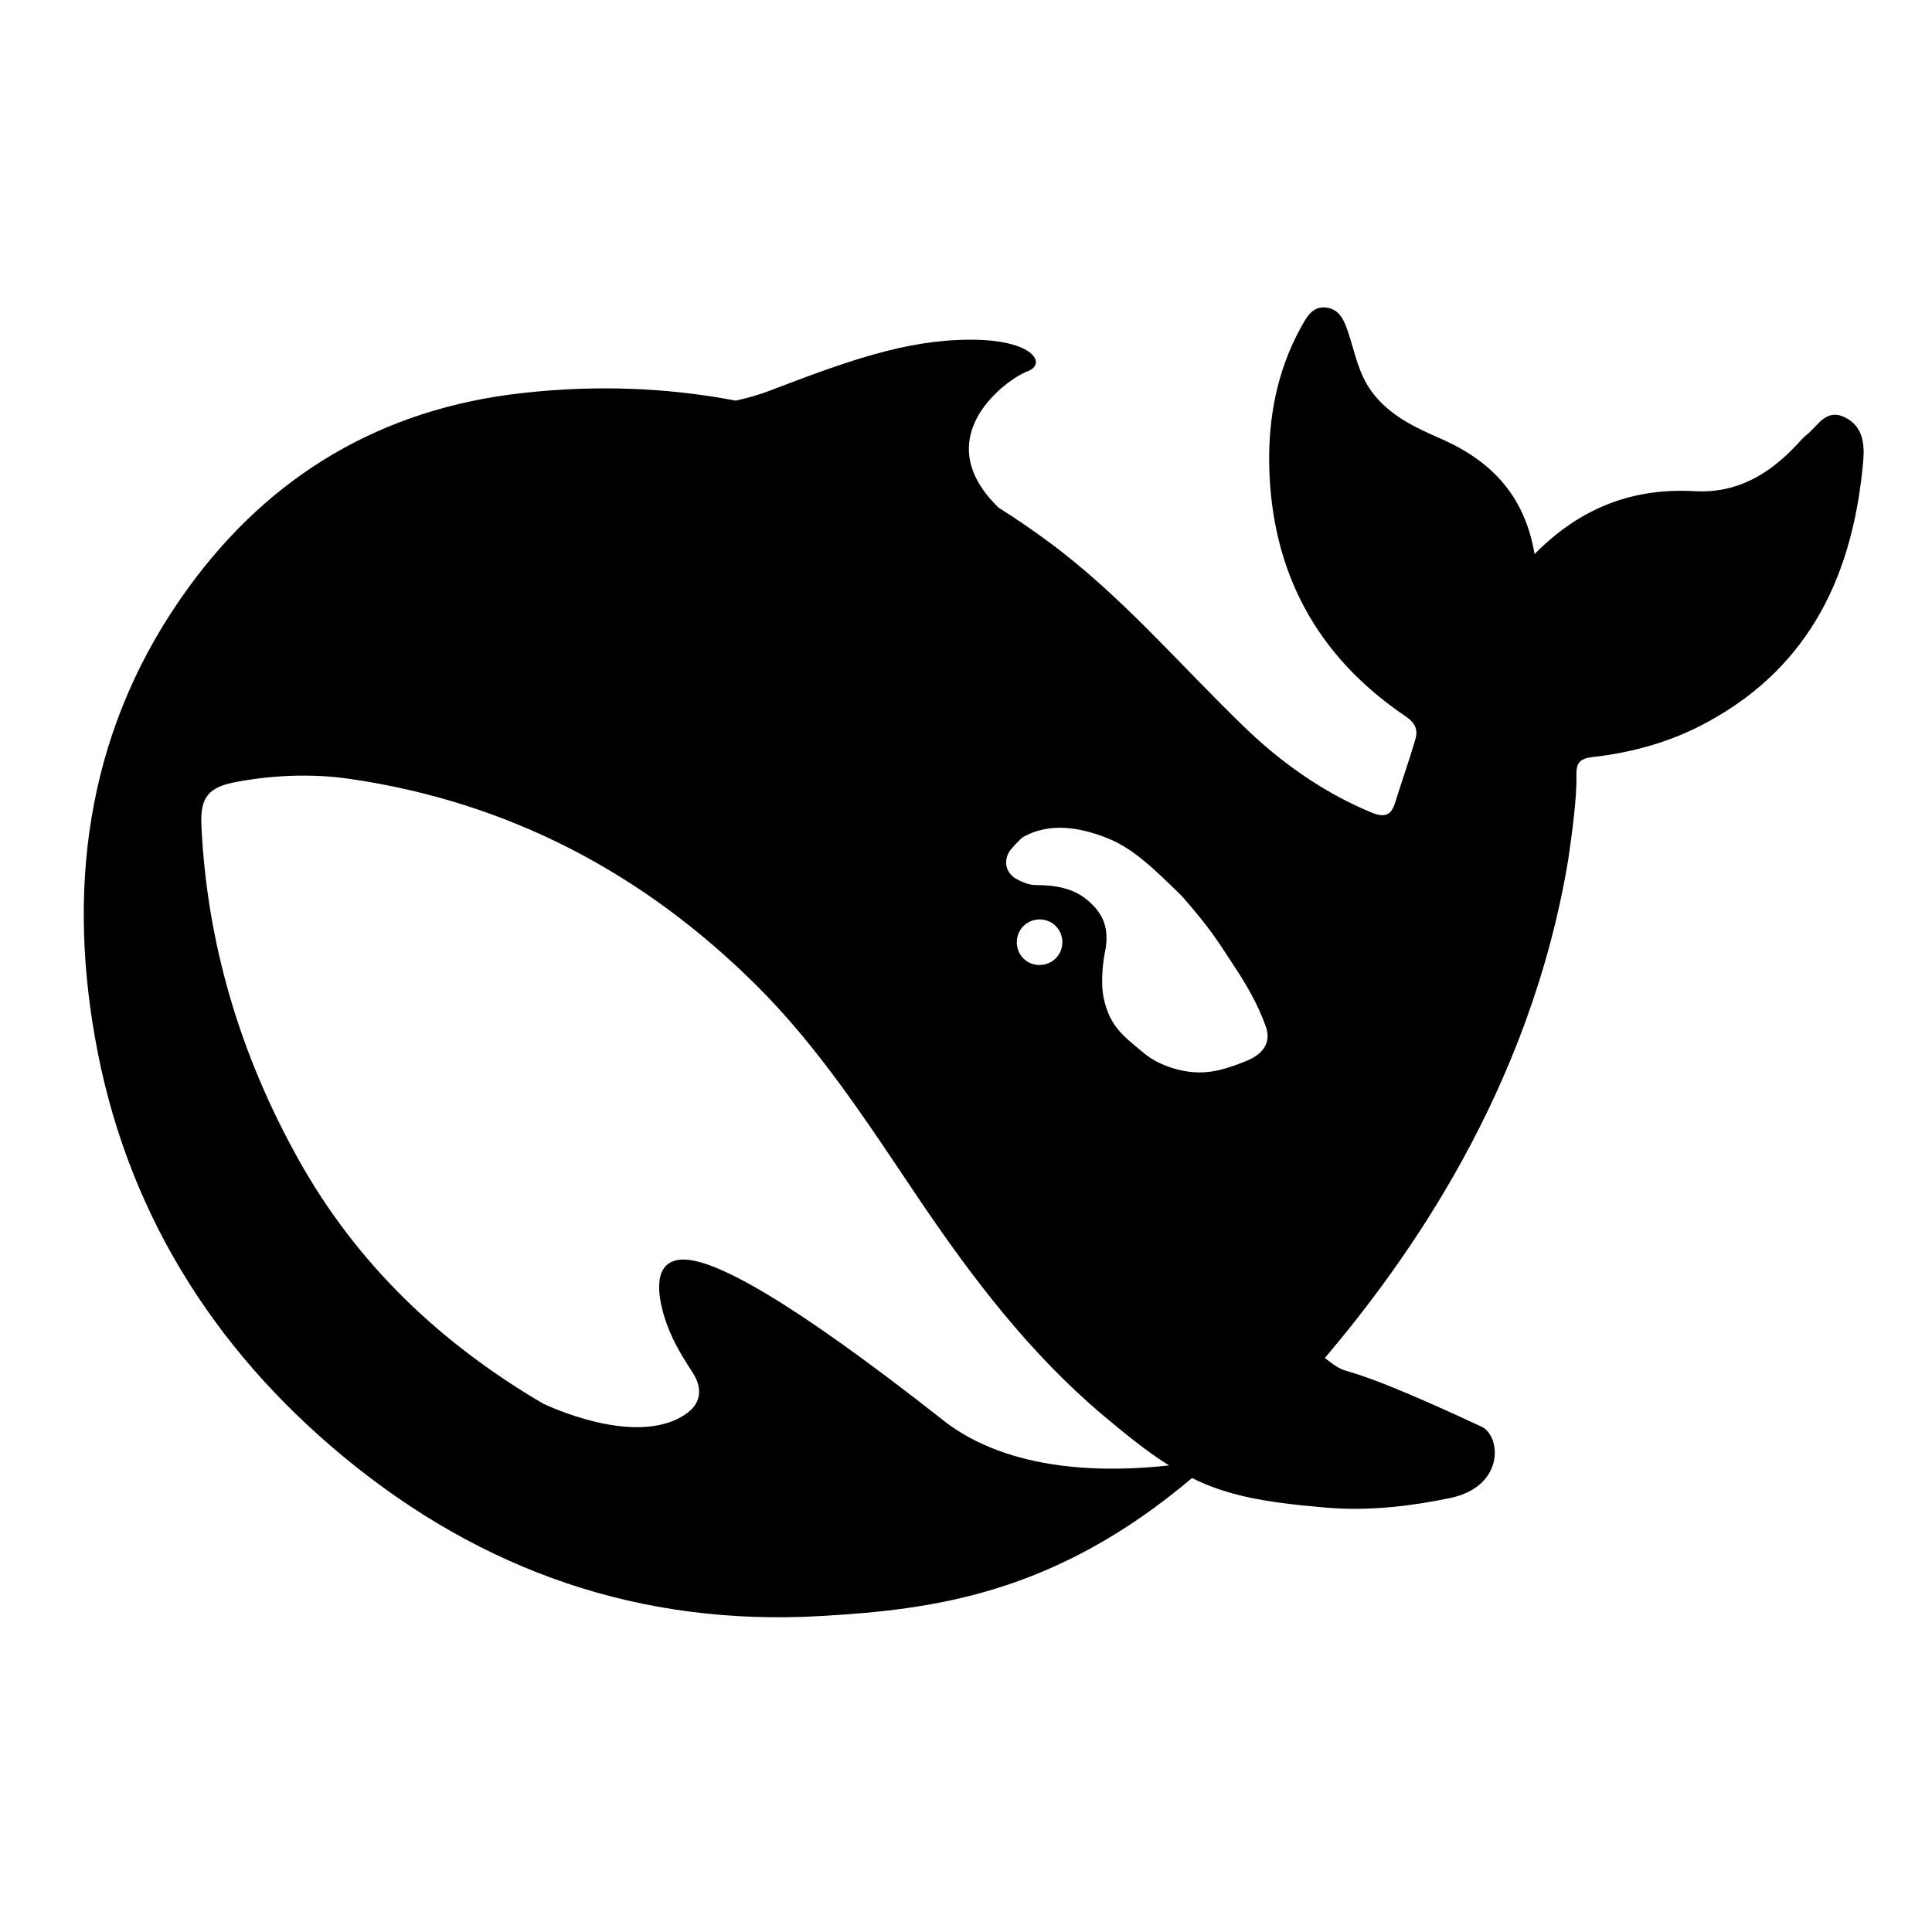
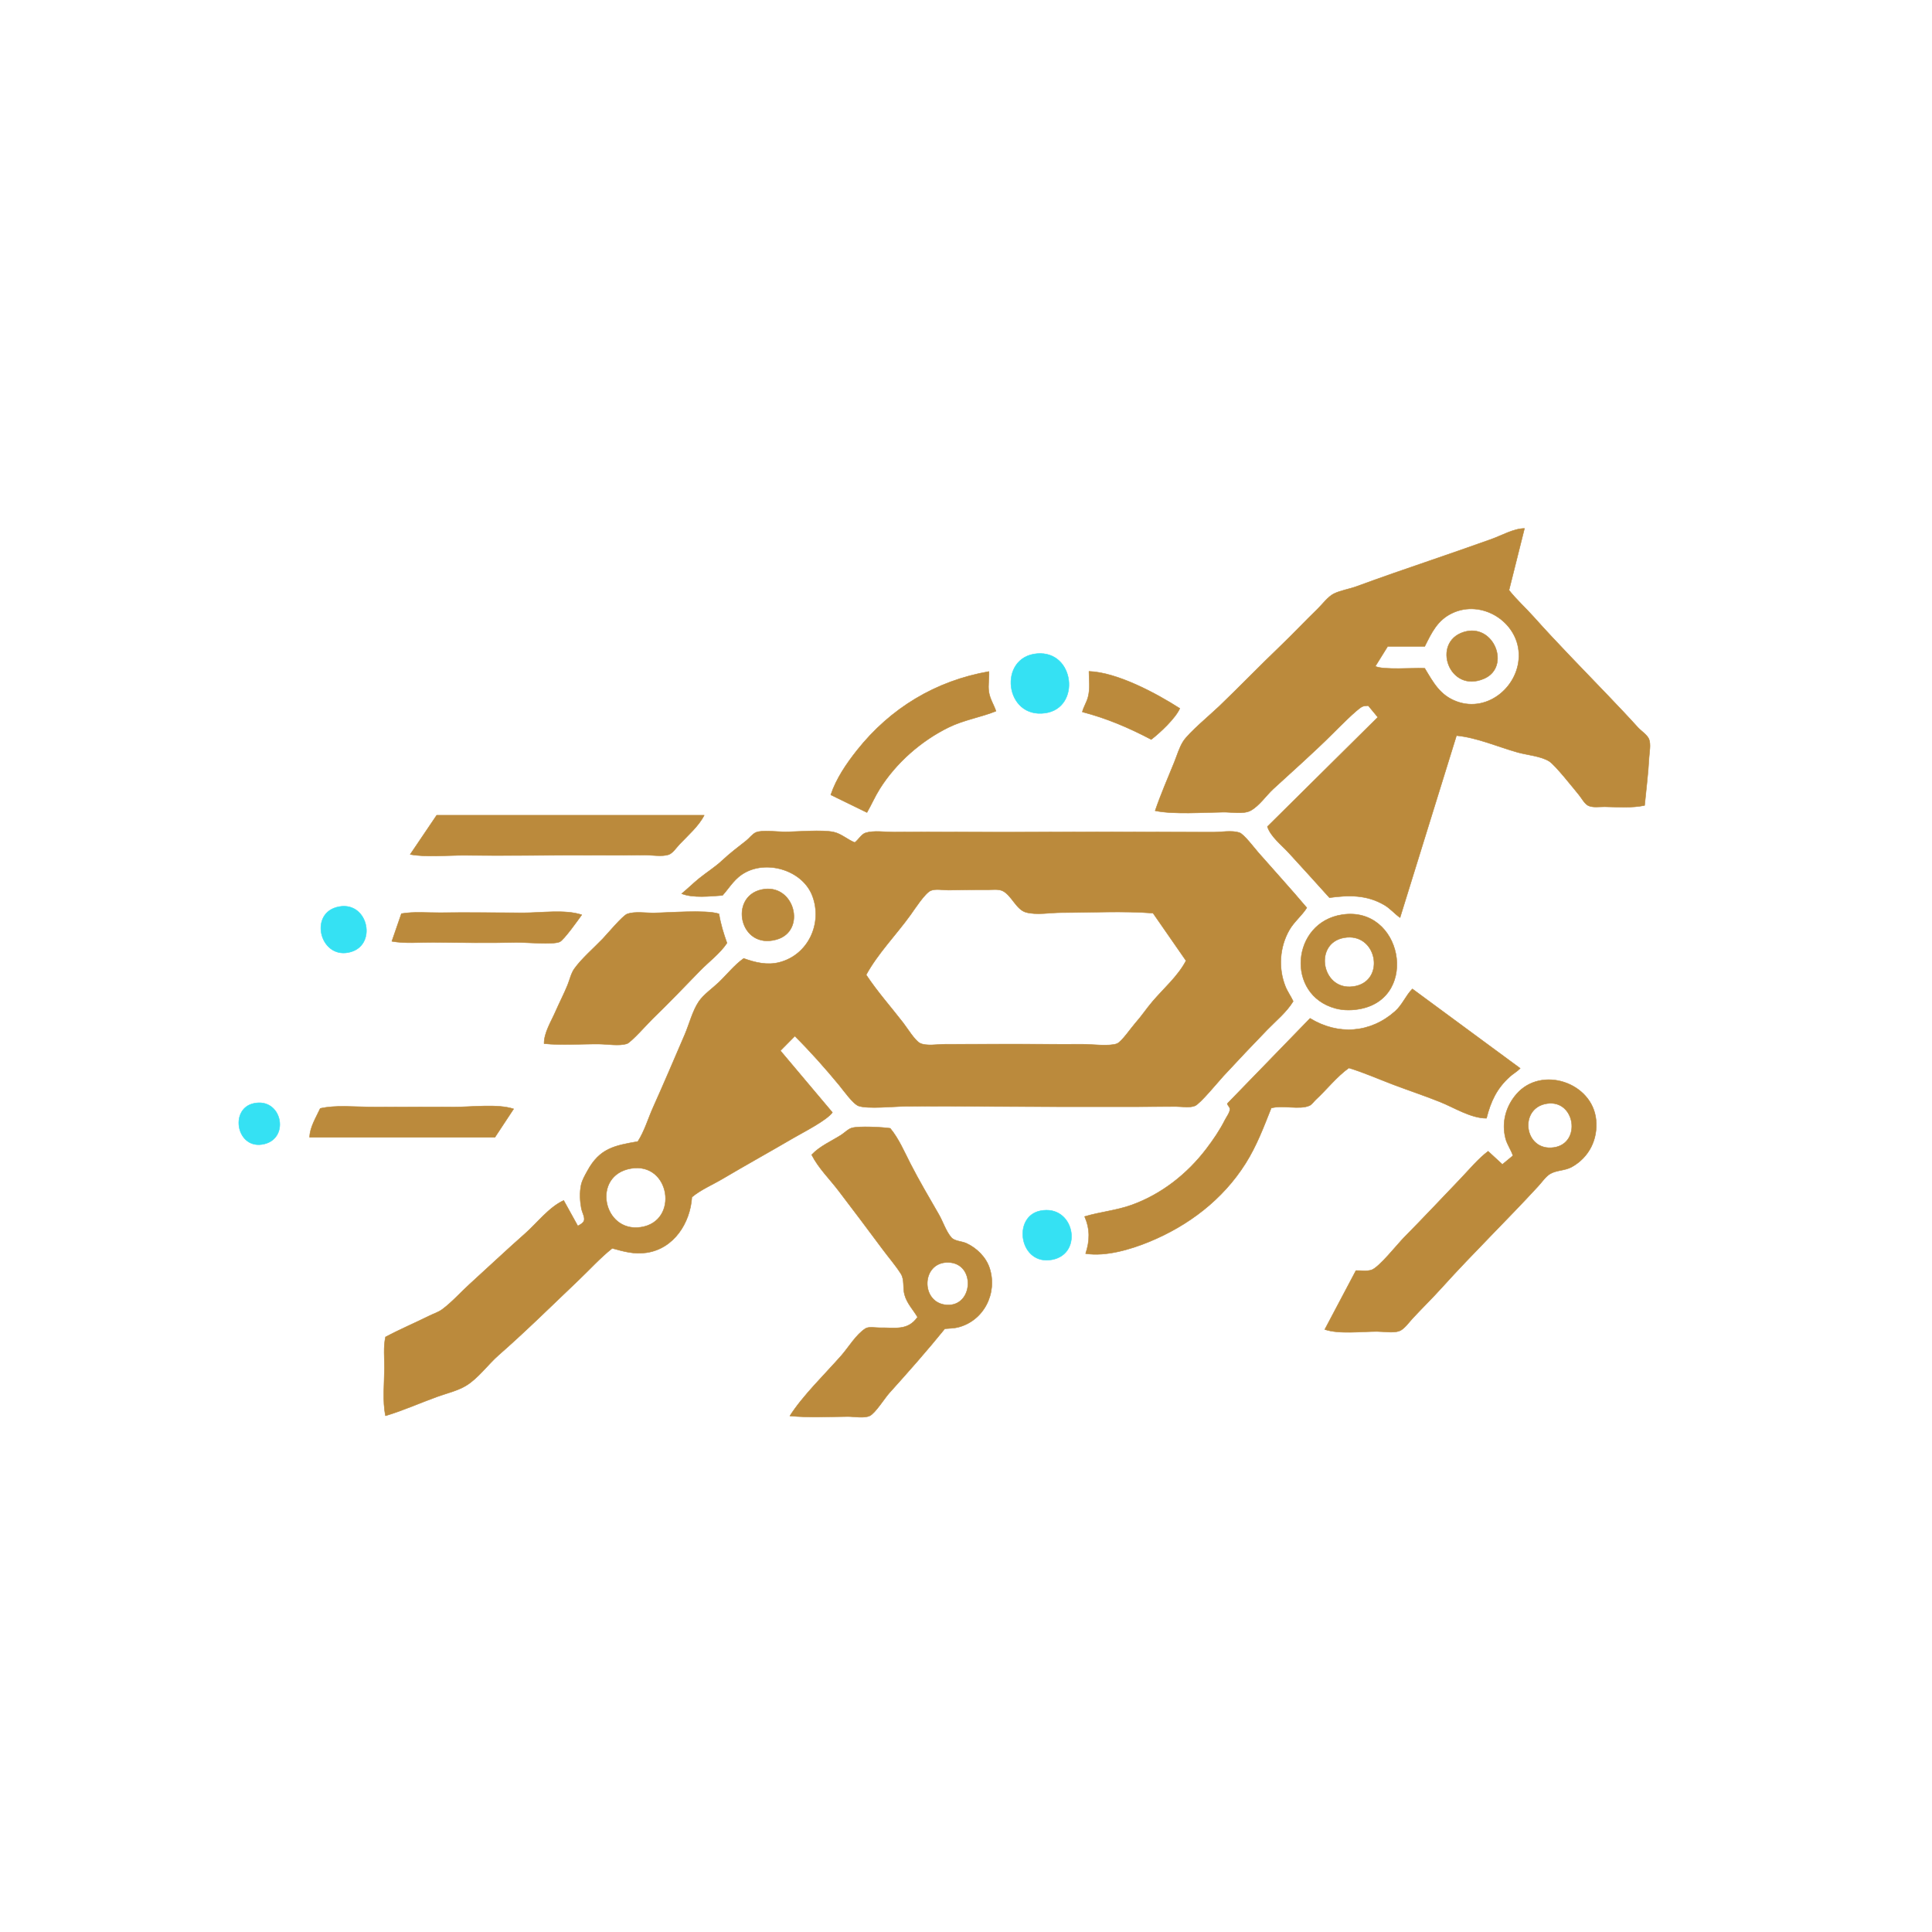
- <svg xmlns="http://www.w3.org/2000/svg" width="24" height="24" viewBox="-1.09 0.72 28.91 21.77" preserveAspectRatio="xMidYMid meet">
-   <path d="M26.517 3.395C26.235 3.257 26.114 3.52 25.949 3.653C25.892 3.697 25.845 3.753 25.797 3.805C25.385 4.245 24.903 4.534 24.274 4.5C23.354 4.448 22.568 4.737 21.873 5.441C21.726 4.573 21.235 4.055 20.489 3.723C20.099 3.551 19.703 3.377 19.43 3.002C19.239 2.735 19.186 2.437 19.091 2.143C19.03 1.966 18.97 1.785 18.766 1.754C18.544 1.72 18.457 1.905 18.37 2.061C18.023 2.695 17.889 3.395 17.902 4.103C17.932 5.697 18.605 6.966 19.942 7.868C20.094 7.972 20.133 8.075 20.085 8.227C19.994 8.538 19.886 8.84 19.79 9.151C19.729 9.349 19.638 9.393 19.426 9.306C18.692 8.999 18.058 8.546 17.498 7.998C16.548 7.078 15.688 6.063 14.616 5.269C14.364 5.083 14.113 4.91 13.852 4.746C12.758 3.684 13.995 2.812 14.282 2.708C14.581 2.6 14.386 2.229 13.418 2.233C12.45 2.237 11.565 2.562 10.436 2.993C10.271 3.058 10.097 3.105 9.92 3.145C8.895 2.95 7.832 2.907 6.721 3.032C4.629 3.265 2.958 4.254 1.73 5.943C0.254 7.972 -0.093 10.278 0.332 12.682C0.778 15.217 2.072 17.315 4.06 18.956C6.122 20.657 8.496 21.491 11.205 21.331C12.85 21.236 14.681 21.015 16.747 19.267C17.268 19.526 17.815 19.63 18.722 19.707C19.421 19.772 20.093 19.673 20.614 19.565C21.43 19.392 21.374 18.637 21.079 18.498C18.687 17.384 19.212 17.837 18.735 17.471C19.95 16.033 21.806 13.478 22.379 9.998C22.435 9.614 22.507 9.073 22.499 8.762C22.494 8.572 22.538 8.499 22.755 8.477C23.354 8.408 23.935 8.244 24.469 7.95C26.019 7.104 26.644 5.713 26.791 4.047C26.813 3.792 26.787 3.529 26.517 3.395ZM13.014 18.395C10.696 16.572 9.572 15.973 9.108 15.998C8.674 16.024 8.752 16.521 8.848 16.845C8.948 17.165 9.078 17.385 9.26 17.666C9.386 17.851 9.473 18.127 9.134 18.335C8.388 18.797 7.09 18.18 7.029 18.149C5.518 17.259 4.256 16.085 3.365 14.479C2.506 12.934 2.007 11.275 1.924 9.505C1.903 9.078 2.029 8.927 2.454 8.849C3.014 8.746 3.591 8.724 4.151 8.806C6.517 9.152 8.53 10.209 10.219 11.885C11.182 12.839 11.911 13.979 12.662 15.093C13.461 16.276 14.32 17.403 15.414 18.327C15.801 18.651 16.109 18.897 16.404 19.078C15.514 19.178 14.03 19.199 13.014 18.396V18.395ZM14.125 11.249C14.125 11.059 14.277 10.908 14.468 10.908C14.511 10.908 14.55 10.916 14.585 10.929C14.633 10.946 14.677 10.972 14.711 11.011C14.772 11.072 14.807 11.158 14.807 11.249C14.807 11.439 14.655 11.59 14.464 11.59C14.273 11.59 14.125 11.439 14.125 11.249ZM17.576 13.019C17.355 13.11 17.133 13.187 16.92 13.196C16.59 13.213 16.23 13.079 16.035 12.915C15.731 12.661 15.514 12.518 15.423 12.073C15.384 11.884 15.406 11.59 15.44 11.421C15.518 11.059 15.432 10.826 15.176 10.614C14.968 10.441 14.703 10.394 14.412 10.394C14.303 10.394 14.203 10.346 14.129 10.308C14.008 10.247 13.908 10.096 14.003 9.91C14.034 9.85 14.181 9.703 14.216 9.677C14.611 9.453 15.066 9.526 15.488 9.695C15.878 9.854 16.174 10.148 16.599 10.562C17.033 11.063 17.111 11.201 17.358 11.577C17.554 11.871 17.732 12.173 17.854 12.518C17.927 12.734 17.832 12.911 17.576 13.019Z" fill="currentColor" />
+ <svg xmlns="http://www.w3.org/2000/svg" viewBox="0 0 1024 1024" width="1024" height="1024">
+   <path d="M808.01 280.08C805.28 290.99 802.54 301.9 799.81 312.81C803.71 317.77 808.51 322.07 812.72 326.78C825.63 341.23 839.32 355.07 852.7 369.09C857.88 374.52 863.06 379.94 868.08 385.51C869.69 387.3 873.06 389.5 873.97 391.7C875.1 394.46 874.18 398.74 874.02 401.66C873.59 410.09 872.47 418.52 871.67 426.9C864.86 428.34 857.48 427.71 850.53 427.6C847.86 427.55 844.04 428.23 841.63 426.9C839.77 425.87 838.25 422.99 836.92 421.36C834.02 417.85 824.2 405.4 821.1 403.49C816.61 400.72 809.48 400.2 804.4 398.78C793.88 395.82 782.83 390.92 771.97 389.88C762 422.03 752.02 454.19 742.05 486.35C739.15 484.33 736.9 481.52 733.73 479.67C724.41 474.22 714.99 474.38 704.64 475.79C697.46 467.79 690.2 459.81 682.93 451.88C679.18 447.8 673.48 443.43 671.74 438.12C691.25 418.8 710.76 399.47 730.27 380.14C728.58 378.1 726.9 376.06 725.22 374.02C723.99 374.13 723.12 374 721.96 374.56C719.14 375.92 709.11 386.1 706.34 388.85C696.21 398.97 685.4 408.45 674.87 418.15C671.03 421.69 667.55 427.02 662.93 429.6C659.28 431.65 652.66 430.41 648.53 430.46C638.03 430.56 622.14 431.79 612.26 429.71C615.22 421 618.93 412.55 622.38 404.03C623.85 400.41 625.03 396.2 627.15 392.9C630.11 388.3 641.57 378.77 646.09 374.44C657.08 363.91 667.63 352.94 678.62 342.42C685.31 336.02 691.64 329.25 698.29 322.81C700.79 320.4 703.86 316.21 706.96 314.68C710.59 312.9 715.15 312.23 718.99 310.82C732.09 306.02 745.28 301.44 758.49 296.94C769.14 293.3 779.8 289.57 790.4 285.8C795.84 283.87 802.27 280.11 808.01 280.08ZM755.14 354.21C759.7 361.77 763.24 368.61 772.23 371.86C788.9 377.89 805.67 363.27 805.03 346.48C804.38 329.35 785.31 317.53 769.66 324.99C761.82 328.73 758.8 335.3 755.14 342.61C748.6 342.61 742.05 342.61 735.5 342.61C733.32 346.12 731.14 349.63 728.96 353.13C732.77 355.24 749.71 353.89 755.14 354.21ZM775.84 335C791.85 330.04 800.88 353.45 786.64 359.67C767.99 367.81 758.56 340.36 775.84 335ZM625.33 375.47C623.03 380.71 614.83 388.4 610.19 391.95C598.16 385.66 586.85 380.81 573.66 377.34C574.31 374.71 575.91 372.31 576.65 369.6C577.92 364.91 577.17 360.53 577.18 355.83C592.08 356.33 612.86 367.46 625.33 375.47ZM524.16 355.91C524.37 359.47 523.56 363.09 524.12 366.74C524.7 370.51 526.76 373.52 527.9 376.92C519.75 380.19 510.87 381.56 502.85 385.49C488.24 392.65 474.94 404.32 466.28 418.11C463.75 422.13 461.86 426.53 459.5 430.64C453.11 427.52 446.72 424.41 440.33 421.29C443.16 412.74 448.67 404.68 454.23 397.67C471.96 375.33 495.94 360.84 524.16 355.91ZM231.45 432.1C278.71 432.1 325.98 432.1 373.24 432.1C370.35 437.84 364.56 442.85 360.1 447.55C358.55 449.19 356.51 452.3 354.33 453C350.79 454.13 345.52 453.17 341.8 453.22C331.82 453.35 321.86 453.32 311.88 453.29C290.06 453.23 268.23 453.6 246.41 453.35C237.68 453.25 225.72 454.47 217.42 452.85C222.1 445.93 226.78 439.02 231.45 432.1ZM453.04 446.54C454.93 445.18 456.56 442.15 458.75 441.44C463.04 440.06 469.17 441.03 473.66 441.02C484.26 440.98 494.86 440.94 505.45 441C540.99 441.21 576.53 440.79 612.06 441C622.35 441.06 632.64 441.01 642.92 441.06C647.08 441.08 652.94 439.98 656.9 441.31C659.33 442.12 665.01 449.68 666.99 451.93C675.52 461.67 684.3 471.24 692.64 481.14C689.99 485.35 685.87 488.52 683.31 493.03C678.21 502.01 677.45 513.16 681.27 522.79C682.38 525.58 684.18 528 685.42 530.7C682 536.39 676.24 541.07 671.62 545.84C663.82 553.91 656.04 562.08 648.43 570.33C645.75 573.24 636.13 585 633.34 586.13C630.53 587.27 626.28 586.49 623.28 586.48C616.42 586.46 609.57 586.57 602.71 586.58C577.15 586.64 551.58 586.58 526.03 586.46C510.45 586.38 494.84 586.23 479.27 586.4C473.57 586.46 459.93 587.85 455.1 586.19C452.14 585.17 446.85 577.66 444.71 575.07C437.39 566.2 429.42 557.26 421.29 549.15C418.74 551.73 416.19 554.31 413.63 556.89C422.82 567.8 432.01 578.71 441.2 589.62C438.09 593.9 425.56 600.21 420.44 603.2C408.02 610.47 395.43 617.43 383.04 624.76C377.78 627.88 371.35 630.6 366.71 634.51C365.83 648.17 357.2 661.79 342.74 663.94C336.1 664.92 330.68 663.33 324.5 661.63C318.21 666.6 312.55 672.9 306.72 678.44C292.69 691.78 278.82 705.51 264.26 718.26C258.55 723.27 253.38 730.63 246.86 734.52C242.53 737.11 236.69 738.51 231.94 740.21C222.72 743.53 213.72 747.6 204.33 750.4C202.67 742.35 203.71 733.45 203.77 725.22C203.81 719.72 203.14 713.98 204.33 708.62C211.88 704.59 219.84 701.23 227.51 697.42C229.78 696.29 232.35 695.51 234.39 694C239.63 690.11 244.15 684.94 248.98 680.56C258.79 671.66 268.41 662.55 278.34 653.8C284.73 648.18 290.98 639.8 298.78 636.27C301.28 640.78 303.77 645.28 306.26 649.79C307.49 649.06 309.35 648.24 309.63 646.62C309.93 644.9 308.47 642.3 308.14 640.58C307.39 636.57 307.15 632.13 307.99 628.12C308.57 625.38 310.07 622.91 311.4 620.48C317.86 608.64 325.71 607.17 338.06 605.02C341.59 599.55 343.49 592.89 346.16 586.94C351.89 574.19 357.36 561.31 362.89 548.47C365.27 542.96 367.03 535.77 370.39 530.83C372.91 527.12 377.63 523.85 380.91 520.73C385.35 516.5 389.15 511.55 394.17 507.98C400.31 510.17 406.64 511.75 413.14 510.05C428.39 506.07 436.02 489.45 430.65 475C425.71 461.66 407.59 455.87 395.35 462.23C389.42 465.31 387.13 469.89 382.95 474.58C376.44 475.02 367.34 476.09 361.3 473.66C364.49 471.06 367.4 468.14 370.6 465.56C374.57 462.35 378.99 459.61 382.72 456.12C386.85 452.25 391.09 449.06 395.53 445.57C397.18 444.28 398.74 442.06 400.64 441.21C403.81 439.8 411.98 440.89 415.68 440.9C422.62 440.91 435.83 439.62 442.03 441.05C446.01 441.97 449.28 445.08 453.04 446.54ZM403.61 471.52C421.06 467.68 427.8 493.46 411.51 497.99C391.96 503.44 386.25 475.34 403.61 471.52ZM611.13 483.98C595.06 482.75 578.61 483.69 562.5 483.7C556.79 483.7 549.36 485.1 543.84 483.57C538.61 482.13 536.24 474.63 531.52 472.24C529.24 471.08 525.71 471.62 523.22 471.6C516.37 471.54 509.5 471.69 502.65 471.77C499.94 471.8 495.85 470.96 493.32 472.04C490.26 473.35 484.72 481.96 482.58 484.93C475 495.47 465.31 505.27 459.09 516.68C464.99 525.6 472.14 533.63 478.68 542.08C480.71 544.7 484.84 551.39 487.52 552.85C490.72 554.59 497.17 553.47 500.78 553.48C510.44 553.49 520.1 553.46 529.77 553.41C544.42 553.35 559.07 553.56 573.72 553.47C578.26 553.44 588.13 554.71 592.03 553.15C594.52 552.15 599.63 544.63 601.71 542.31C604.98 538.66 607.65 534.59 610.81 530.88C616.72 523.93 624.41 517.32 628.62 509.19C622.79 500.79 616.96 492.39 611.13 483.98ZM308.35 484.88C306.53 487.42 298.91 498.16 296.69 499.19C293.1 500.86 278.41 499.38 273.53 499.5C258.91 499.86 244.22 499.61 229.58 499.47C222.34 499.4 214.84 500.2 207.69 498.91C209.38 494.02 211.06 489.14 212.75 484.26C219.36 483.08 226.59 483.83 233.32 483.75C247.97 483.57 262.63 483.77 277.27 483.82C286.55 483.85 299.7 481.91 308.35 484.88ZM381.08 484.36C382 489.96 383.43 494.5 385.31 499.84C381.49 505.51 375.74 509.68 371 514.55C362.71 523.07 354.47 531.71 345.91 539.97C343.51 542.29 334.45 552.55 332.19 553.23C327.96 554.5 321.89 553.39 317.49 553.36C307.87 553.28 297.95 554.1 288.38 553.15C288.33 547.37 292.11 541.48 294.42 536.18C296.49 531.43 298.9 526.84 300.85 522.05C301.98 519.27 302.68 515.88 304.43 513.43C308.23 508.09 314.8 502.42 319.44 497.59C321.82 495.12 330.04 485.25 332.51 484.38C336.49 482.99 342.25 483.92 346.48 483.87C354.68 483.78 374.29 482.1 381.08 484.36ZM711.41 484.79C742.98 480.04 752.33 528.3 721.37 534.65C716.94 535.56 712.24 535.65 707.85 534.47C681.28 527.33 684.42 488.85 711.41 484.79ZM712.42 497.01C695.56 499.94 700.7 526.61 718.61 522.63C734.52 519.1 729.63 494.02 712.42 497.01ZM748.6 524.14C767.64 538.17 786.69 552.21 805.74 566.24C804.11 567.96 802.02 569.06 800.24 570.66C793.29 576.93 790.15 583.75 787.87 592.7C779.53 592.69 770.83 587.06 763.14 583.99C755.02 580.74 746.68 577.98 738.49 574.88C730.68 571.92 722.92 568.47 714.93 566.04C708.45 570.67 703.25 577.45 697.4 582.85C696.41 583.77 695.3 585.44 694.07 585.99C688.83 588.37 679.74 585.59 673.78 587.3C669.72 597.5 666.07 607.29 660.16 616.66C648.06 635.84 629.87 649.61 609.13 658.15C599.29 662.2 586.08 666.13 575.41 664.43C577.67 657.57 577.78 651.52 574.88 644.79C583.08 642.31 591.67 641.6 599.86 638.64C615.66 632.94 629.25 622.21 639.35 608.96C643.09 604.05 646.46 599.12 649.26 593.59C649.97 592.17 652.05 589.38 651.87 587.75C651.73 586.5 650.72 586.09 650.48 584.94C665.1 569.88 679.73 554.81 694.36 539.74C709.3 548.84 726.34 547.62 739.43 536.01C743.32 532.56 745.09 527.65 748.6 524.14ZM702.16 704.64C707.66 694.24 713.17 683.84 718.67 673.43C721.21 673.34 724.49 673.91 726.91 673.11C730.93 671.78 740.66 659.43 744.21 655.84C754.27 645.66 764.08 635.2 774 624.85C778.7 619.95 783.33 614.28 788.74 610.19C791.26 612.51 793.77 614.83 796.29 617.15C798.16 615.61 800.03 614.07 801.9 612.53C800.91 609.43 798.85 606.74 797.99 603.46C795.79 595.04 798.08 586.41 803.8 579.85C817.03 564.68 843.99 573.77 845.94 593.53C846.96 603.87 842.25 613.39 833.11 618.49C829.54 620.48 825.15 620.17 821.77 622.07C819.3 623.46 817.2 626.63 815.29 628.69C798.56 646.87 780.81 664.08 764.25 682.43C759.23 687.99 753.86 693.25 748.75 698.73C746.91 700.71 744.16 704.64 741.57 705.51C738.27 706.61 733.36 705.71 729.89 705.71C721.78 705.69 709.59 707.25 702.16 704.64ZM819.99 584.91C804.7 587.13 807.74 610.5 823.58 608.19C838.36 606.04 834.97 582.74 819.99 584.91ZM272.24 587.75C268.93 592.77 265.62 597.79 262.31 602.81C229.58 602.81 196.85 602.81 164.12 602.81C164.12 597.7 167.57 592.17 169.73 587.49C177.94 585.62 187.47 586.67 195.92 586.72C210.88 586.81 225.84 586.63 240.8 586.73C249.99 586.78 263.77 584.94 272.24 587.75ZM471.84 598.03C476.35 603.46 479.32 610.48 482.53 616.75C487.21 625.88 492.51 634.84 497.63 643.74C499.81 647.53 501.35 652.54 504.2 655.87C505.92 657.88 509.82 657.86 512.26 658.99C517.67 661.49 522.57 666.31 524.46 672.02C528.87 685.34 521.46 700.16 507.57 703.55C505.38 704.08 503.01 704.03 500.78 704.26C491.36 715.89 481.35 727.22 471.33 738.34C468.86 741.08 463.94 749 461 750.41C458.04 751.84 452.61 750.77 449.34 750.8C439.18 750.88 428.76 751.46 418.65 750.47C425.35 739.84 437.42 728.16 445.91 718.49C449.83 714.02 453.69 707.35 458.75 704.12C460.47 703.03 464.18 703.77 466.18 703.73C474.33 703.6 481.11 705.5 486.32 698.1C483.94 694.06 480.74 690.91 479.43 686.19C478.41 682.54 479.52 678.31 477.48 675.09C474.65 670.61 471.05 666.53 467.9 662.27C460.23 651.87 452.41 641.6 444.61 631.31C439.82 624.98 433.8 619.18 430.2 612.06C434.43 607.51 440.63 604.87 445.84 601.56C447.58 600.45 449.45 598.44 451.44 597.85C455.19 596.74 467.72 597.4 471.84 598.03ZM334.42 619.32C313.41 622.91 319.51 653.43 339.63 650.45C360.13 647.41 355.24 615.76 334.42 619.32ZM502.64 669.11C488.12 668.75 487.71 690.68 501.77 691.64C516 692.61 517.26 669.48 502.64 669.11Z" fill="#bb8a3c" fill-rule="evenodd" stroke="#bb8a3c" stroke-width="0.25" stroke-linejoin="round" />
+   <path d="M549.64 346.44C569.61 344.71 572.96 375.15 554.08 377.92C532.46 381.1 528.81 348.24 549.64 346.44ZM178.28 480.9C194.61 476.3 200.38 500.25 186.07 504.49C170.14 509.2 163.54 485.06 178.28 480.9ZM134.45 584.84C149.27 581.55 153.81 603.05 140.08 606.34C125.47 609.85 121.36 587.74 134.45 584.84ZM551.39 641.76C569.31 638.14 574.46 664.33 557.78 667.62C540.35 671.07 536.33 644.8 551.39 641.76Z" fill="#35e1f3" fill-rule="evenodd" stroke="#35e1f3" stroke-width="0.25" stroke-linejoin="round" />
</svg>
